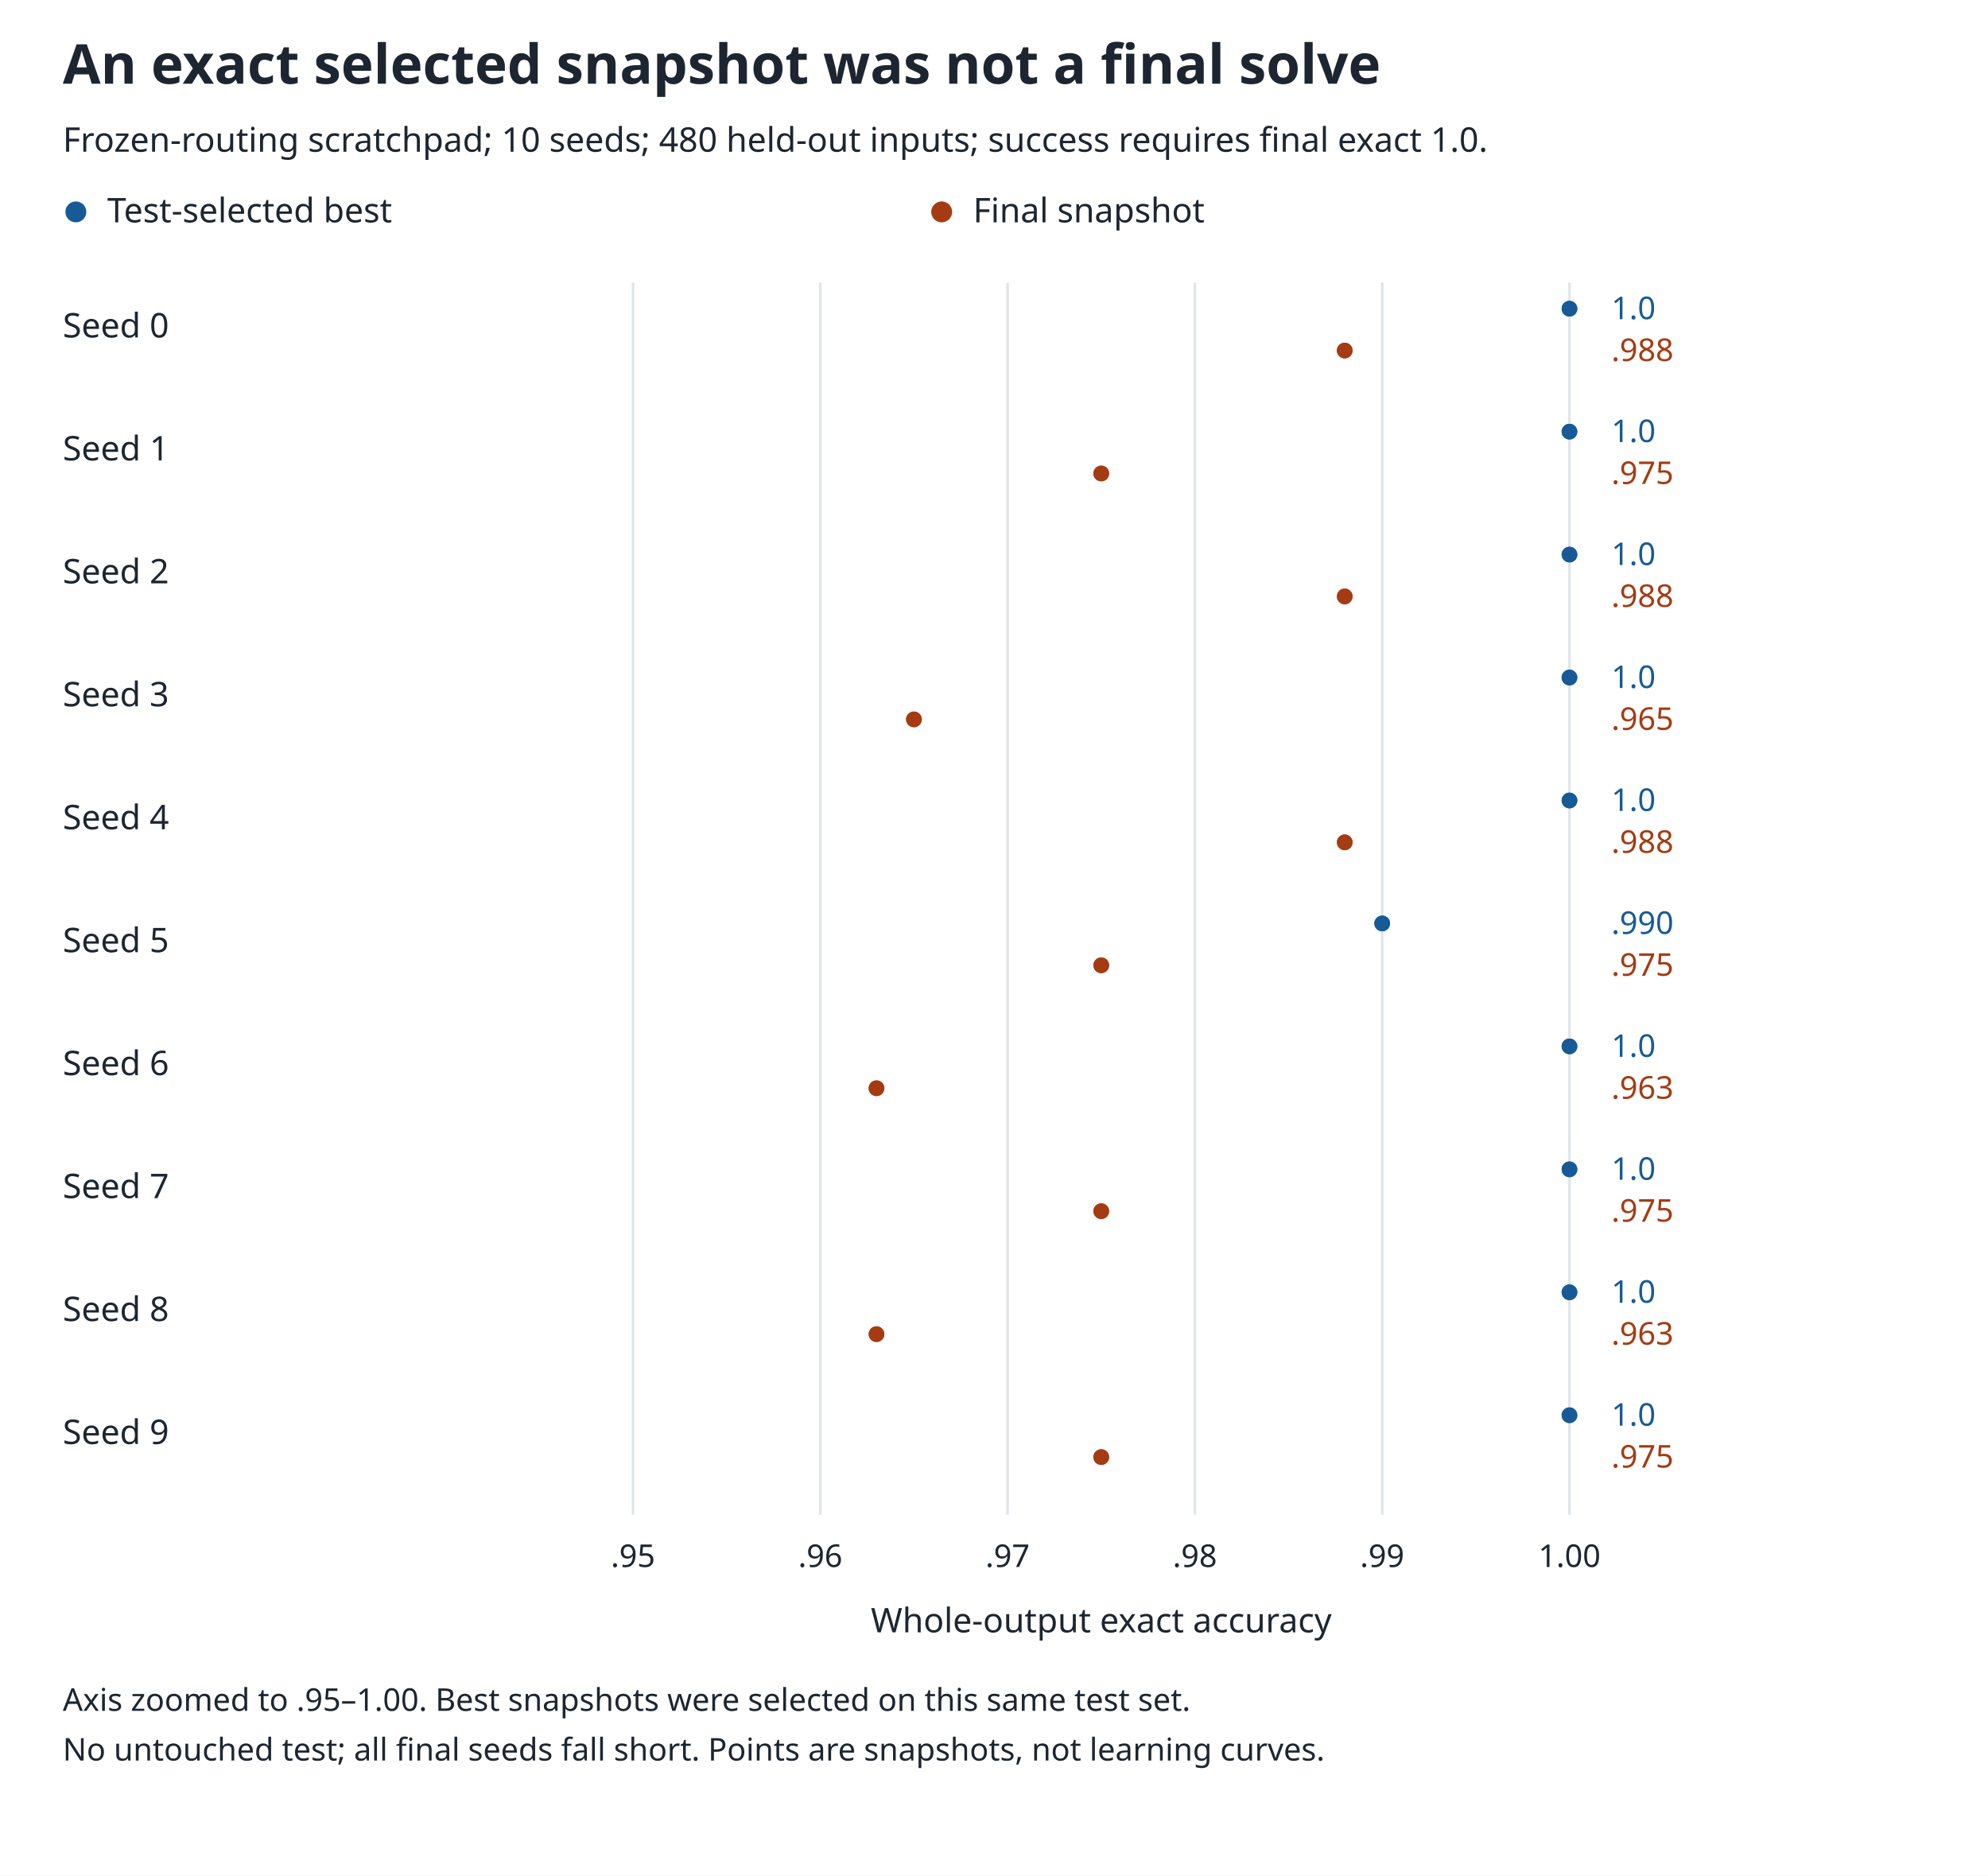
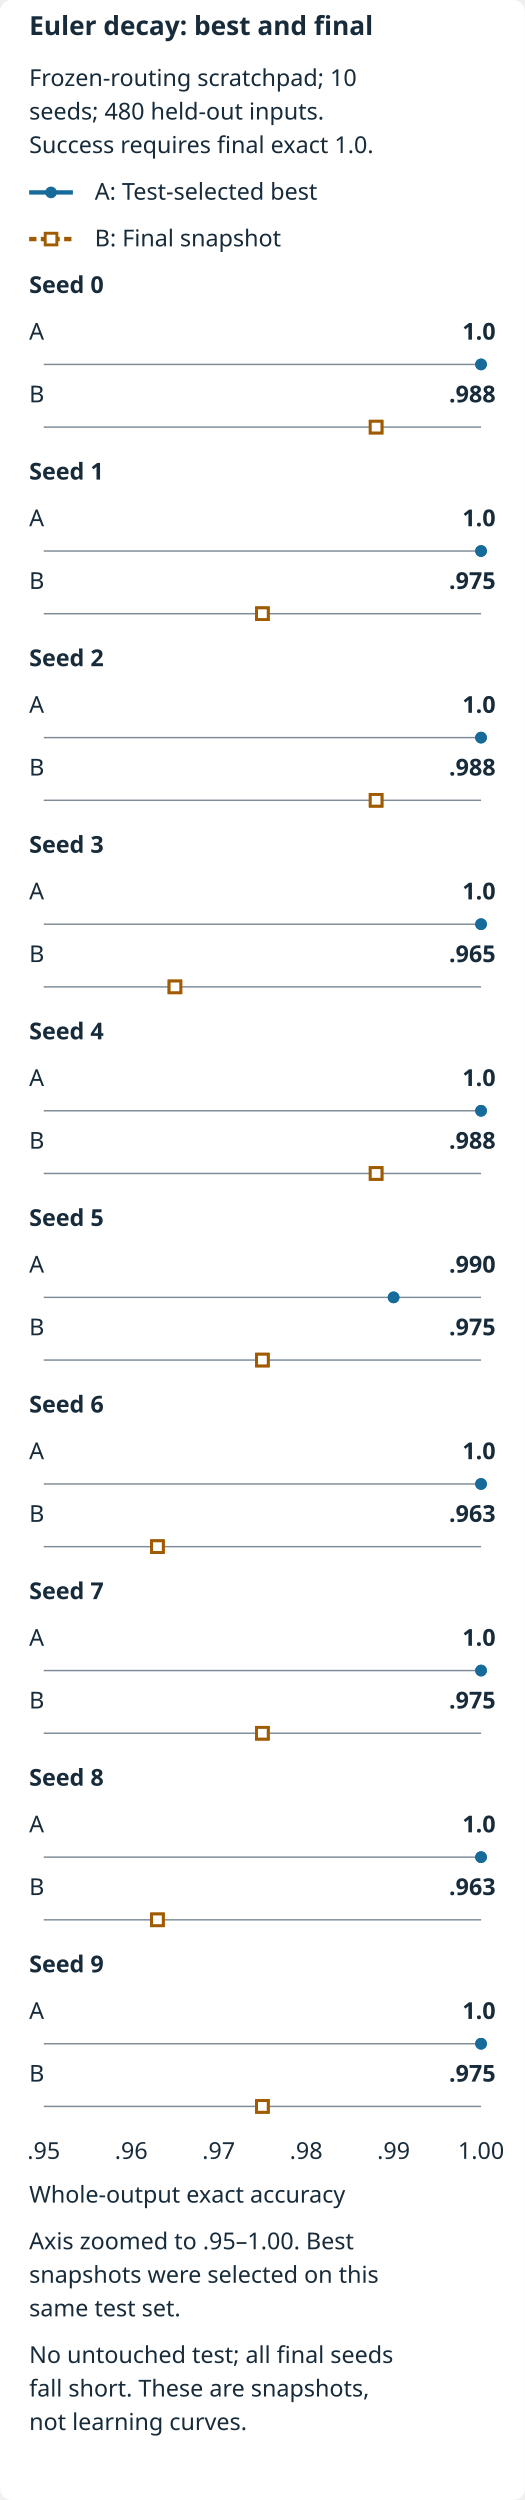
- <svg xmlns="http://www.w3.org/2000/svg" width="760" height="717" viewBox="0 0 760 717" role="img" aria-labelledby="title desc">
-   <rect width="100%" height="100%" fill="white" />
-   <g font-family="system-ui, sans-serif" fill="#1d2630">
-     <text x="24" y="32" font-size="21" font-weight="600">An exact selected snapshot was not a final solve</text>
-     <text x="24" y="58" font-size="13">Frozen-routing scratchpad; 10 seeds; 480 held-out inputs; success requires final exact 1.0.</text>
-     <circle cx="29" cy="81" r="4" fill="#175a96" />
-     <text x="41" y="85" font-size="13">Test-selected best</text>
-     <circle cx="360" cy="81" r="4" fill="#a53b13" />
-     <text x="372" y="85" font-size="13">Final snapshot</text>
-     <path d="M242.0 108 V579" stroke="#e0e5ea" />
-     <text x="242.0" y="599" text-anchor="middle" font-size="12">.95</text>
-     <path d="M313.6 108 V579" stroke="#e0e5ea" />
-     <text x="313.6" y="599" text-anchor="middle" font-size="12">.96</text>
-     <path d="M385.2 108 V579" stroke="#e0e5ea" />
-     <text x="385.2" y="599" text-anchor="middle" font-size="12">.97</text>
-     <path d="M456.8 108 V579" stroke="#e0e5ea" />
-     <text x="456.8" y="599" text-anchor="middle" font-size="12">.98</text>
-     <path d="M528.4 108 V579" stroke="#e0e5ea" />
-     <text x="528.4" y="599" text-anchor="middle" font-size="12">.99</text>
-     <path d="M600.0 108 V579" stroke="#e0e5ea" />
-     <text x="600.0" y="599" text-anchor="middle" font-size="12">1.00</text>
-     <text x="24" y="129" font-size="13">Seed 0</text>
-     <path d="M600.0 118 H600.0" stroke="#175a96" stroke-width="3" />
-     <circle cx="600.0" cy="118" r="3" fill="#175a96" />
-     <circle cx="600.0" cy="118" r="3" fill="#175a96" />
-     <text x="616" y="122" fill="#175a96" font-size="12">1.0</text>
-     <path d="M514.08 134 H514.08" stroke="#a53b13" stroke-width="3" />
-     <circle cx="514.08" cy="134" r="3" fill="#a53b13" />
-     <circle cx="514.08" cy="134" r="3" fill="#a53b13" />
-     <text x="616" y="138" fill="#a53b13" font-size="12">.988</text>
-     <text x="24" y="176" font-size="13">Seed 1</text>
-     <path d="M600.0 165 H600.0" stroke="#175a96" stroke-width="3" />
-     <circle cx="600.0" cy="165" r="3" fill="#175a96" />
-     <circle cx="600.0" cy="165" r="3" fill="#175a96" />
-     <text x="616" y="169" fill="#175a96" font-size="12">1.0</text>
-     <path d="M421.0 181 H421.0" stroke="#a53b13" stroke-width="3" />
-     <circle cx="421.0" cy="181" r="3" fill="#a53b13" />
-     <circle cx="421.0" cy="181" r="3" fill="#a53b13" />
-     <text x="616" y="185" fill="#a53b13" font-size="12">.975</text>
-     <text x="24" y="223" font-size="13">Seed 2</text>
-     <path d="M600.0 212 H600.0" stroke="#175a96" stroke-width="3" />
-     <circle cx="600.0" cy="212" r="3" fill="#175a96" />
-     <circle cx="600.0" cy="212" r="3" fill="#175a96" />
-     <text x="616" y="216" fill="#175a96" font-size="12">1.0</text>
-     <path d="M514.08 228 H514.08" stroke="#a53b13" stroke-width="3" />
-     <circle cx="514.08" cy="228" r="3" fill="#a53b13" />
-     <circle cx="514.08" cy="228" r="3" fill="#a53b13" />
-     <text x="616" y="232" fill="#a53b13" font-size="12">.988</text>
-     <text x="24" y="270" font-size="13">Seed 3</text>
-     <path d="M600.0 259 H600.0" stroke="#175a96" stroke-width="3" />
-     <circle cx="600.0" cy="259" r="3" fill="#175a96" />
-     <circle cx="600.0" cy="259" r="3" fill="#175a96" />
-     <text x="616" y="263" fill="#175a96" font-size="12">1.0</text>
-     <path d="M349.4 275 H349.4" stroke="#a53b13" stroke-width="3" />
-     <circle cx="349.4" cy="275" r="3" fill="#a53b13" />
-     <circle cx="349.4" cy="275" r="3" fill="#a53b13" />
-     <text x="616" y="279" fill="#a53b13" font-size="12">.965</text>
-     <text x="24" y="317" font-size="13">Seed 4</text>
-     <path d="M600.0 306 H600.0" stroke="#175a96" stroke-width="3" />
-     <circle cx="600.0" cy="306" r="3" fill="#175a96" />
-     <circle cx="600.0" cy="306" r="3" fill="#175a96" />
-     <text x="616" y="310" fill="#175a96" font-size="12">1.0</text>
-     <path d="M514.08 322 H514.08" stroke="#a53b13" stroke-width="3" />
-     <circle cx="514.08" cy="322" r="3" fill="#a53b13" />
-     <circle cx="514.08" cy="322" r="3" fill="#a53b13" />
-     <text x="616" y="326" fill="#a53b13" font-size="12">.988</text>
-     <text x="24" y="364" font-size="13">Seed 5</text>
-     <path d="M528.4 353 H528.4" stroke="#175a96" stroke-width="3" />
-     <circle cx="528.4" cy="353" r="3" fill="#175a96" />
-     <circle cx="528.4" cy="353" r="3" fill="#175a96" />
-     <text x="616" y="357" fill="#175a96" font-size="12">.990</text>
-     <path d="M421.0 369 H421.0" stroke="#a53b13" stroke-width="3" />
-     <circle cx="421.0" cy="369" r="3" fill="#a53b13" />
-     <circle cx="421.0" cy="369" r="3" fill="#a53b13" />
-     <text x="616" y="373" fill="#a53b13" font-size="12">.975</text>
-     <text x="24" y="411" font-size="13">Seed 6</text>
-     <path d="M600.0 400 H600.0" stroke="#175a96" stroke-width="3" />
-     <circle cx="600.0" cy="400" r="3" fill="#175a96" />
-     <circle cx="600.0" cy="400" r="3" fill="#175a96" />
-     <text x="616" y="404" fill="#175a96" font-size="12">1.0</text>
-     <path d="M335.08 416 H335.08" stroke="#a53b13" stroke-width="3" />
-     <circle cx="335.08" cy="416" r="3" fill="#a53b13" />
-     <circle cx="335.08" cy="416" r="3" fill="#a53b13" />
-     <text x="616" y="420" fill="#a53b13" font-size="12">.963</text>
-     <text x="24" y="458" font-size="13">Seed 7</text>
-     <path d="M600.0 447 H600.0" stroke="#175a96" stroke-width="3" />
-     <circle cx="600.0" cy="447" r="3" fill="#175a96" />
-     <circle cx="600.0" cy="447" r="3" fill="#175a96" />
-     <text x="616" y="451" fill="#175a96" font-size="12">1.0</text>
-     <path d="M421.0 463 H421.0" stroke="#a53b13" stroke-width="3" />
-     <circle cx="421.0" cy="463" r="3" fill="#a53b13" />
-     <circle cx="421.0" cy="463" r="3" fill="#a53b13" />
-     <text x="616" y="467" fill="#a53b13" font-size="12">.975</text>
-     <text x="24" y="505" font-size="13">Seed 8</text>
-     <path d="M600.0 494 H600.0" stroke="#175a96" stroke-width="3" />
-     <circle cx="600.0" cy="494" r="3" fill="#175a96" />
-     <circle cx="600.0" cy="494" r="3" fill="#175a96" />
-     <text x="616" y="498" fill="#175a96" font-size="12">1.0</text>
-     <path d="M335.08 510 H335.08" stroke="#a53b13" stroke-width="3" />
-     <circle cx="335.08" cy="510" r="3" fill="#a53b13" />
-     <circle cx="335.08" cy="510" r="3" fill="#a53b13" />
-     <text x="616" y="514" fill="#a53b13" font-size="12">.963</text>
-     <text x="24" y="552" font-size="13">Seed 9</text>
-     <path d="M600.0 541 H600.0" stroke="#175a96" stroke-width="3" />
-     <circle cx="600.0" cy="541" r="3" fill="#175a96" />
-     <circle cx="600.0" cy="541" r="3" fill="#175a96" />
-     <text x="616" y="545" fill="#175a96" font-size="12">1.0</text>
-     <path d="M421.0 557 H421.0" stroke="#a53b13" stroke-width="3" />
-     <circle cx="421.0" cy="557" r="3" fill="#a53b13" />
-     <circle cx="421.0" cy="557" r="3" fill="#a53b13" />
-     <text x="616" y="561" fill="#a53b13" font-size="12">.975</text>
-     <text x="421.0" y="624" text-anchor="middle" font-size="13">Whole-output exact accuracy</text>
-     <text x="24" y="654" font-size="12">Axis zoomed to .95–1.00. Best snapshots were selected on this same test set.</text>
-     <text x="24" y="673" font-size="12">No untouched test; all final seeds fall short. Points are snapshots, not learning curves.</text>
-   </g>
+ <svg xmlns="http://www.w3.org/2000/svg" width="540" height="2572.5" viewBox="0 0 360 1715" role="img" aria-labelledby="title desc">
+   <style>text{font-family:system-ui,sans-serif}.fg{fill:#172b3a}.bg{fill:#ffffff}.panel{fill:#f0f4f8;stroke:#63758b;stroke-width:1.5}.trained{fill:#fff0ba;stroke:#63758b;stroke-width:1.5}.ink{fill:#172b3a}.grid{stroke:#7d8c98}.track{fill:#e1e6eb}.blue{fill:#176b9b}.amber{fill:#a05a00}.grey{fill:#697681}.light{fill:#e1e6eb;stroke:#63758b}.blue-line{stroke:#176b9b}.amber-line{stroke:#a05a00}.grey-line{stroke:#697681}
+ @media(prefers-color-scheme:dark){.fg{fill:#f0f6fc}.bg{fill:#161b22}.panel{fill:#263746;stroke:#9bacc0}.trained{stroke:#e3b341}.grid{stroke:#8b949e}.track{fill:#303c49}.blue{fill:#58a6ff}.amber{fill:#e3b341}.grey{fill:#a0adba}.light{fill:#303c49;stroke:#9bacc0}.blue-line{stroke:#58a6ff}.amber-line{stroke:#e3b341}.grey-line{stroke:#a0adba}}</style>
+   <rect width="360" height="1715" rx="8" class="bg" />
+   <text x="20" y="24" font-size="18" class="fg" font-weight="600" text-anchor="start">Euler decay: best and final</text>
+   <text x="20" y="59" font-size="16" class="fg" font-weight="400" text-anchor="start">Frozen-routing scratchpad; 10</text>
+   <text x="20" y="82" font-size="16" class="fg" font-weight="400" text-anchor="start">seeds; 480 held-out inputs.</text>
+   <text x="20" y="105" font-size="16" class="fg" font-weight="400" text-anchor="start">Success requires final exact 1.0.</text>
+   <path d="M20,132 L50,132" class="blue-line" fill="none" stroke-width="3" />
+   <circle cx="35" cy="132" r="4" class="blue" />
+   <text x="65" y="137" font-size="16" class="fg" font-weight="400" text-anchor="start">A: Test-selected best</text>
+   <path d="M20,164 L50,164" class="amber-line" fill="none" stroke-width="3" stroke-dasharray="5 3" />
+   <rect x="31" y="160" width="8" height="8" class="bg amber-line" stroke-width="2" />
+   <text x="65" y="169" font-size="16" class="fg" font-weight="400" text-anchor="start">B: Final snapshot</text>
+   <text x="20" y="201" font-size="16" class="fg" font-weight="600" text-anchor="start">Seed 0</text>
+   <text x="20" y="233" font-size="16" class="fg" font-weight="400" text-anchor="start">A</text>
+   <text x="340" y="233" font-size="16" class="fg" font-weight="600" text-anchor="end">1.0</text>
+   <path d="M30,250 L330,250" class="grid" fill="none" stroke-width="1" />
+   <path d="M330.0,250 L330.0,250" class="blue-line" fill="none" stroke-width="3" />
+   <circle cx="330.0" cy="250" r="4" class="blue" />
+   <circle cx="330.0" cy="250" r="4" class="blue" />
+   <text x="20" y="276" font-size="16" class="fg" font-weight="400" text-anchor="start">B</text>
+   <text x="340" y="276" font-size="16" class="fg" font-weight="600" text-anchor="end">.988</text>
+   <path d="M30,293 L330,293" class="grid" fill="none" stroke-width="1" />
+   <path d="M258.0,293 L258.0,293" class="amber-line" fill="none" stroke-width="3" stroke-dasharray="5 3" />
+   <rect x="254.0" y="289" width="8" height="8" class="bg amber-line" stroke-width="2" />
+   <rect x="254.0" y="289" width="8" height="8" class="bg amber-line" stroke-width="2" />
+   <text x="20" y="329" font-size="16" class="fg" font-weight="600" text-anchor="start">Seed 1</text>
+   <text x="20" y="361" font-size="16" class="fg" font-weight="400" text-anchor="start">A</text>
+   <text x="340" y="361" font-size="16" class="fg" font-weight="600" text-anchor="end">1.0</text>
+   <path d="M30,378 L330,378" class="grid" fill="none" stroke-width="1" />
+   <path d="M330.0,378 L330.0,378" class="blue-line" fill="none" stroke-width="3" />
+   <circle cx="330.0" cy="378" r="4" class="blue" />
+   <circle cx="330.0" cy="378" r="4" class="blue" />
+   <text x="20" y="404" font-size="16" class="fg" font-weight="400" text-anchor="start">B</text>
+   <text x="340" y="404" font-size="16" class="fg" font-weight="600" text-anchor="end">.975</text>
+   <path d="M30,421 L330,421" class="grid" fill="none" stroke-width="1" />
+   <path d="M180.0,421 L180.0,421" class="amber-line" fill="none" stroke-width="3" stroke-dasharray="5 3" />
+   <rect x="176.0" y="417" width="8" height="8" class="bg amber-line" stroke-width="2" />
+   <rect x="176.0" y="417" width="8" height="8" class="bg amber-line" stroke-width="2" />
+   <text x="20" y="457" font-size="16" class="fg" font-weight="600" text-anchor="start">Seed 2</text>
+   <text x="20" y="489" font-size="16" class="fg" font-weight="400" text-anchor="start">A</text>
+   <text x="340" y="489" font-size="16" class="fg" font-weight="600" text-anchor="end">1.0</text>
+   <path d="M30,506 L330,506" class="grid" fill="none" stroke-width="1" />
+   <path d="M330.0,506 L330.0,506" class="blue-line" fill="none" stroke-width="3" />
+   <circle cx="330.0" cy="506" r="4" class="blue" />
+   <circle cx="330.0" cy="506" r="4" class="blue" />
+   <text x="20" y="532" font-size="16" class="fg" font-weight="400" text-anchor="start">B</text>
+   <text x="340" y="532" font-size="16" class="fg" font-weight="600" text-anchor="end">.988</text>
+   <path d="M30,549 L330,549" class="grid" fill="none" stroke-width="1" />
+   <path d="M258.0,549 L258.0,549" class="amber-line" fill="none" stroke-width="3" stroke-dasharray="5 3" />
+   <rect x="254.0" y="545" width="8" height="8" class="bg amber-line" stroke-width="2" />
+   <rect x="254.0" y="545" width="8" height="8" class="bg amber-line" stroke-width="2" />
+   <text x="20" y="585" font-size="16" class="fg" font-weight="600" text-anchor="start">Seed 3</text>
+   <text x="20" y="617" font-size="16" class="fg" font-weight="400" text-anchor="start">A</text>
+   <text x="340" y="617" font-size="16" class="fg" font-weight="600" text-anchor="end">1.0</text>
+   <path d="M30,634 L330,634" class="grid" fill="none" stroke-width="1" />
+   <path d="M330.0,634 L330.0,634" class="blue-line" fill="none" stroke-width="3" />
+   <circle cx="330.0" cy="634" r="4" class="blue" />
+   <circle cx="330.0" cy="634" r="4" class="blue" />
+   <text x="20" y="660" font-size="16" class="fg" font-weight="400" text-anchor="start">B</text>
+   <text x="340" y="660" font-size="16" class="fg" font-weight="600" text-anchor="end">.965</text>
+   <path d="M30,677 L330,677" class="grid" fill="none" stroke-width="1" />
+   <path d="M120,677 L120,677" class="amber-line" fill="none" stroke-width="3" stroke-dasharray="5 3" />
+   <rect x="116" y="673" width="8" height="8" class="bg amber-line" stroke-width="2" />
+   <rect x="116" y="673" width="8" height="8" class="bg amber-line" stroke-width="2" />
+   <text x="20" y="713" font-size="16" class="fg" font-weight="600" text-anchor="start">Seed 4</text>
+   <text x="20" y="745" font-size="16" class="fg" font-weight="400" text-anchor="start">A</text>
+   <text x="340" y="745" font-size="16" class="fg" font-weight="600" text-anchor="end">1.0</text>
+   <path d="M30,762 L330,762" class="grid" fill="none" stroke-width="1" />
+   <path d="M330.0,762 L330.0,762" class="blue-line" fill="none" stroke-width="3" />
+   <circle cx="330.0" cy="762" r="4" class="blue" />
+   <circle cx="330.0" cy="762" r="4" class="blue" />
+   <text x="20" y="788" font-size="16" class="fg" font-weight="400" text-anchor="start">B</text>
+   <text x="340" y="788" font-size="16" class="fg" font-weight="600" text-anchor="end">.988</text>
+   <path d="M30,805 L330,805" class="grid" fill="none" stroke-width="1" />
+   <path d="M258.0,805 L258.0,805" class="amber-line" fill="none" stroke-width="3" stroke-dasharray="5 3" />
+   <rect x="254.0" y="801" width="8" height="8" class="bg amber-line" stroke-width="2" />
+   <rect x="254.0" y="801" width="8" height="8" class="bg amber-line" stroke-width="2" />
+   <text x="20" y="841" font-size="16" class="fg" font-weight="600" text-anchor="start">Seed 5</text>
+   <text x="20" y="873" font-size="16" class="fg" font-weight="400" text-anchor="start">A</text>
+   <text x="340" y="873" font-size="16" class="fg" font-weight="600" text-anchor="end">.990</text>
+   <path d="M30,890 L330,890" class="grid" fill="none" stroke-width="1" />
+   <path d="M270.0,890 L270.0,890" class="blue-line" fill="none" stroke-width="3" />
+   <circle cx="270.0" cy="890" r="4" class="blue" />
+   <circle cx="270.0" cy="890" r="4" class="blue" />
+   <text x="20" y="916" font-size="16" class="fg" font-weight="400" text-anchor="start">B</text>
+   <text x="340" y="916" font-size="16" class="fg" font-weight="600" text-anchor="end">.975</text>
+   <path d="M30,933 L330,933" class="grid" fill="none" stroke-width="1" />
+   <path d="M180.0,933 L180.0,933" class="amber-line" fill="none" stroke-width="3" stroke-dasharray="5 3" />
+   <rect x="176.0" y="929" width="8" height="8" class="bg amber-line" stroke-width="2" />
+   <rect x="176.0" y="929" width="8" height="8" class="bg amber-line" stroke-width="2" />
+   <text x="20" y="969" font-size="16" class="fg" font-weight="600" text-anchor="start">Seed 6</text>
+   <text x="20" y="1001" font-size="16" class="fg" font-weight="400" text-anchor="start">A</text>
+   <text x="340" y="1001" font-size="16" class="fg" font-weight="600" text-anchor="end">1.0</text>
+   <path d="M30,1018 L330,1018" class="grid" fill="none" stroke-width="1" />
+   <path d="M330.0,1018 L330.0,1018" class="blue-line" fill="none" stroke-width="3" />
+   <circle cx="330.0" cy="1018" r="4" class="blue" />
+   <circle cx="330.0" cy="1018" r="4" class="blue" />
+   <text x="20" y="1044" font-size="16" class="fg" font-weight="400" text-anchor="start">B</text>
+   <text x="340" y="1044" font-size="16" class="fg" font-weight="600" text-anchor="end">.963</text>
+   <path d="M30,1061 L330,1061" class="grid" fill="none" stroke-width="1" />
+   <path d="M108.0,1061 L108.0,1061" class="amber-line" fill="none" stroke-width="3" stroke-dasharray="5 3" />
+   <rect x="104.0" y="1057" width="8" height="8" class="bg amber-line" stroke-width="2" />
+   <rect x="104.0" y="1057" width="8" height="8" class="bg amber-line" stroke-width="2" />
+   <text x="20" y="1097" font-size="16" class="fg" font-weight="600" text-anchor="start">Seed 7</text>
+   <text x="20" y="1129" font-size="16" class="fg" font-weight="400" text-anchor="start">A</text>
+   <text x="340" y="1129" font-size="16" class="fg" font-weight="600" text-anchor="end">1.0</text>
+   <path d="M30,1146 L330,1146" class="grid" fill="none" stroke-width="1" />
+   <path d="M330.0,1146 L330.0,1146" class="blue-line" fill="none" stroke-width="3" />
+   <circle cx="330.0" cy="1146" r="4" class="blue" />
+   <circle cx="330.0" cy="1146" r="4" class="blue" />
+   <text x="20" y="1172" font-size="16" class="fg" font-weight="400" text-anchor="start">B</text>
+   <text x="340" y="1172" font-size="16" class="fg" font-weight="600" text-anchor="end">.975</text>
+   <path d="M30,1189 L330,1189" class="grid" fill="none" stroke-width="1" />
+   <path d="M180.0,1189 L180.0,1189" class="amber-line" fill="none" stroke-width="3" stroke-dasharray="5 3" />
+   <rect x="176.0" y="1185" width="8" height="8" class="bg amber-line" stroke-width="2" />
+   <rect x="176.0" y="1185" width="8" height="8" class="bg amber-line" stroke-width="2" />
+   <text x="20" y="1225" font-size="16" class="fg" font-weight="600" text-anchor="start">Seed 8</text>
+   <text x="20" y="1257" font-size="16" class="fg" font-weight="400" text-anchor="start">A</text>
+   <text x="340" y="1257" font-size="16" class="fg" font-weight="600" text-anchor="end">1.0</text>
+   <path d="M30,1274 L330,1274" class="grid" fill="none" stroke-width="1" />
+   <path d="M330.0,1274 L330.0,1274" class="blue-line" fill="none" stroke-width="3" />
+   <circle cx="330.0" cy="1274" r="4" class="blue" />
+   <circle cx="330.0" cy="1274" r="4" class="blue" />
+   <text x="20" y="1300" font-size="16" class="fg" font-weight="400" text-anchor="start">B</text>
+   <text x="340" y="1300" font-size="16" class="fg" font-weight="600" text-anchor="end">.963</text>
+   <path d="M30,1317 L330,1317" class="grid" fill="none" stroke-width="1" />
+   <path d="M108.0,1317 L108.0,1317" class="amber-line" fill="none" stroke-width="3" stroke-dasharray="5 3" />
+   <rect x="104.0" y="1313" width="8" height="8" class="bg amber-line" stroke-width="2" />
+   <rect x="104.0" y="1313" width="8" height="8" class="bg amber-line" stroke-width="2" />
+   <text x="20" y="1353" font-size="16" class="fg" font-weight="600" text-anchor="start">Seed 9</text>
+   <text x="20" y="1385" font-size="16" class="fg" font-weight="400" text-anchor="start">A</text>
+   <text x="340" y="1385" font-size="16" class="fg" font-weight="600" text-anchor="end">1.0</text>
+   <path d="M30,1402 L330,1402" class="grid" fill="none" stroke-width="1" />
+   <path d="M330.0,1402 L330.0,1402" class="blue-line" fill="none" stroke-width="3" />
+   <circle cx="330.0" cy="1402" r="4" class="blue" />
+   <circle cx="330.0" cy="1402" r="4" class="blue" />
+   <text x="20" y="1428" font-size="16" class="fg" font-weight="400" text-anchor="start">B</text>
+   <text x="340" y="1428" font-size="16" class="fg" font-weight="600" text-anchor="end">.975</text>
+   <path d="M30,1445 L330,1445" class="grid" fill="none" stroke-width="1" />
+   <path d="M180.0,1445 L180.0,1445" class="amber-line" fill="none" stroke-width="3" stroke-dasharray="5 3" />
+   <rect x="176.0" y="1441" width="8" height="8" class="bg amber-line" stroke-width="2" />
+   <rect x="176.0" y="1441" width="8" height="8" class="bg amber-line" stroke-width="2" />
+   <text x="30.0" y="1481" font-size="16" class="fg" font-weight="400" text-anchor="middle">.95</text>
+   <text x="90.0" y="1481" font-size="16" class="fg" font-weight="400" text-anchor="middle">.96</text>
+   <text x="150.0" y="1481" font-size="16" class="fg" font-weight="400" text-anchor="middle">.97</text>
+   <text x="210" y="1481" font-size="16" class="fg" font-weight="400" text-anchor="middle">.98</text>
+   <text x="270.0" y="1481" font-size="16" class="fg" font-weight="400" text-anchor="middle">.99</text>
+   <text x="330.0" y="1481" font-size="16" class="fg" font-weight="400" text-anchor="middle">1.00</text>
+   <text x="20" y="1511" font-size="16" class="fg" font-weight="400" text-anchor="start">Whole-output exact accuracy</text>
+   <text x="20" y="1543" font-size="16" class="fg" font-weight="400" text-anchor="start">Axis zoomed to .95–1.00. Best</text>
+   <text x="20" y="1566" font-size="16" class="fg" font-weight="400" text-anchor="start">snapshots were selected on this</text>
+   <text x="20" y="1589" font-size="16" class="fg" font-weight="400" text-anchor="start">same test set.</text>
+   <text x="20" y="1621" font-size="16" class="fg" font-weight="400" text-anchor="start">No untouched test; all final seeds</text>
+   <text x="20" y="1644" font-size="16" class="fg" font-weight="400" text-anchor="start">fall short. These are snapshots,</text>
+   <text x="20" y="1667" font-size="16" class="fg" font-weight="400" text-anchor="start">not learning curves.</text>
</svg>
